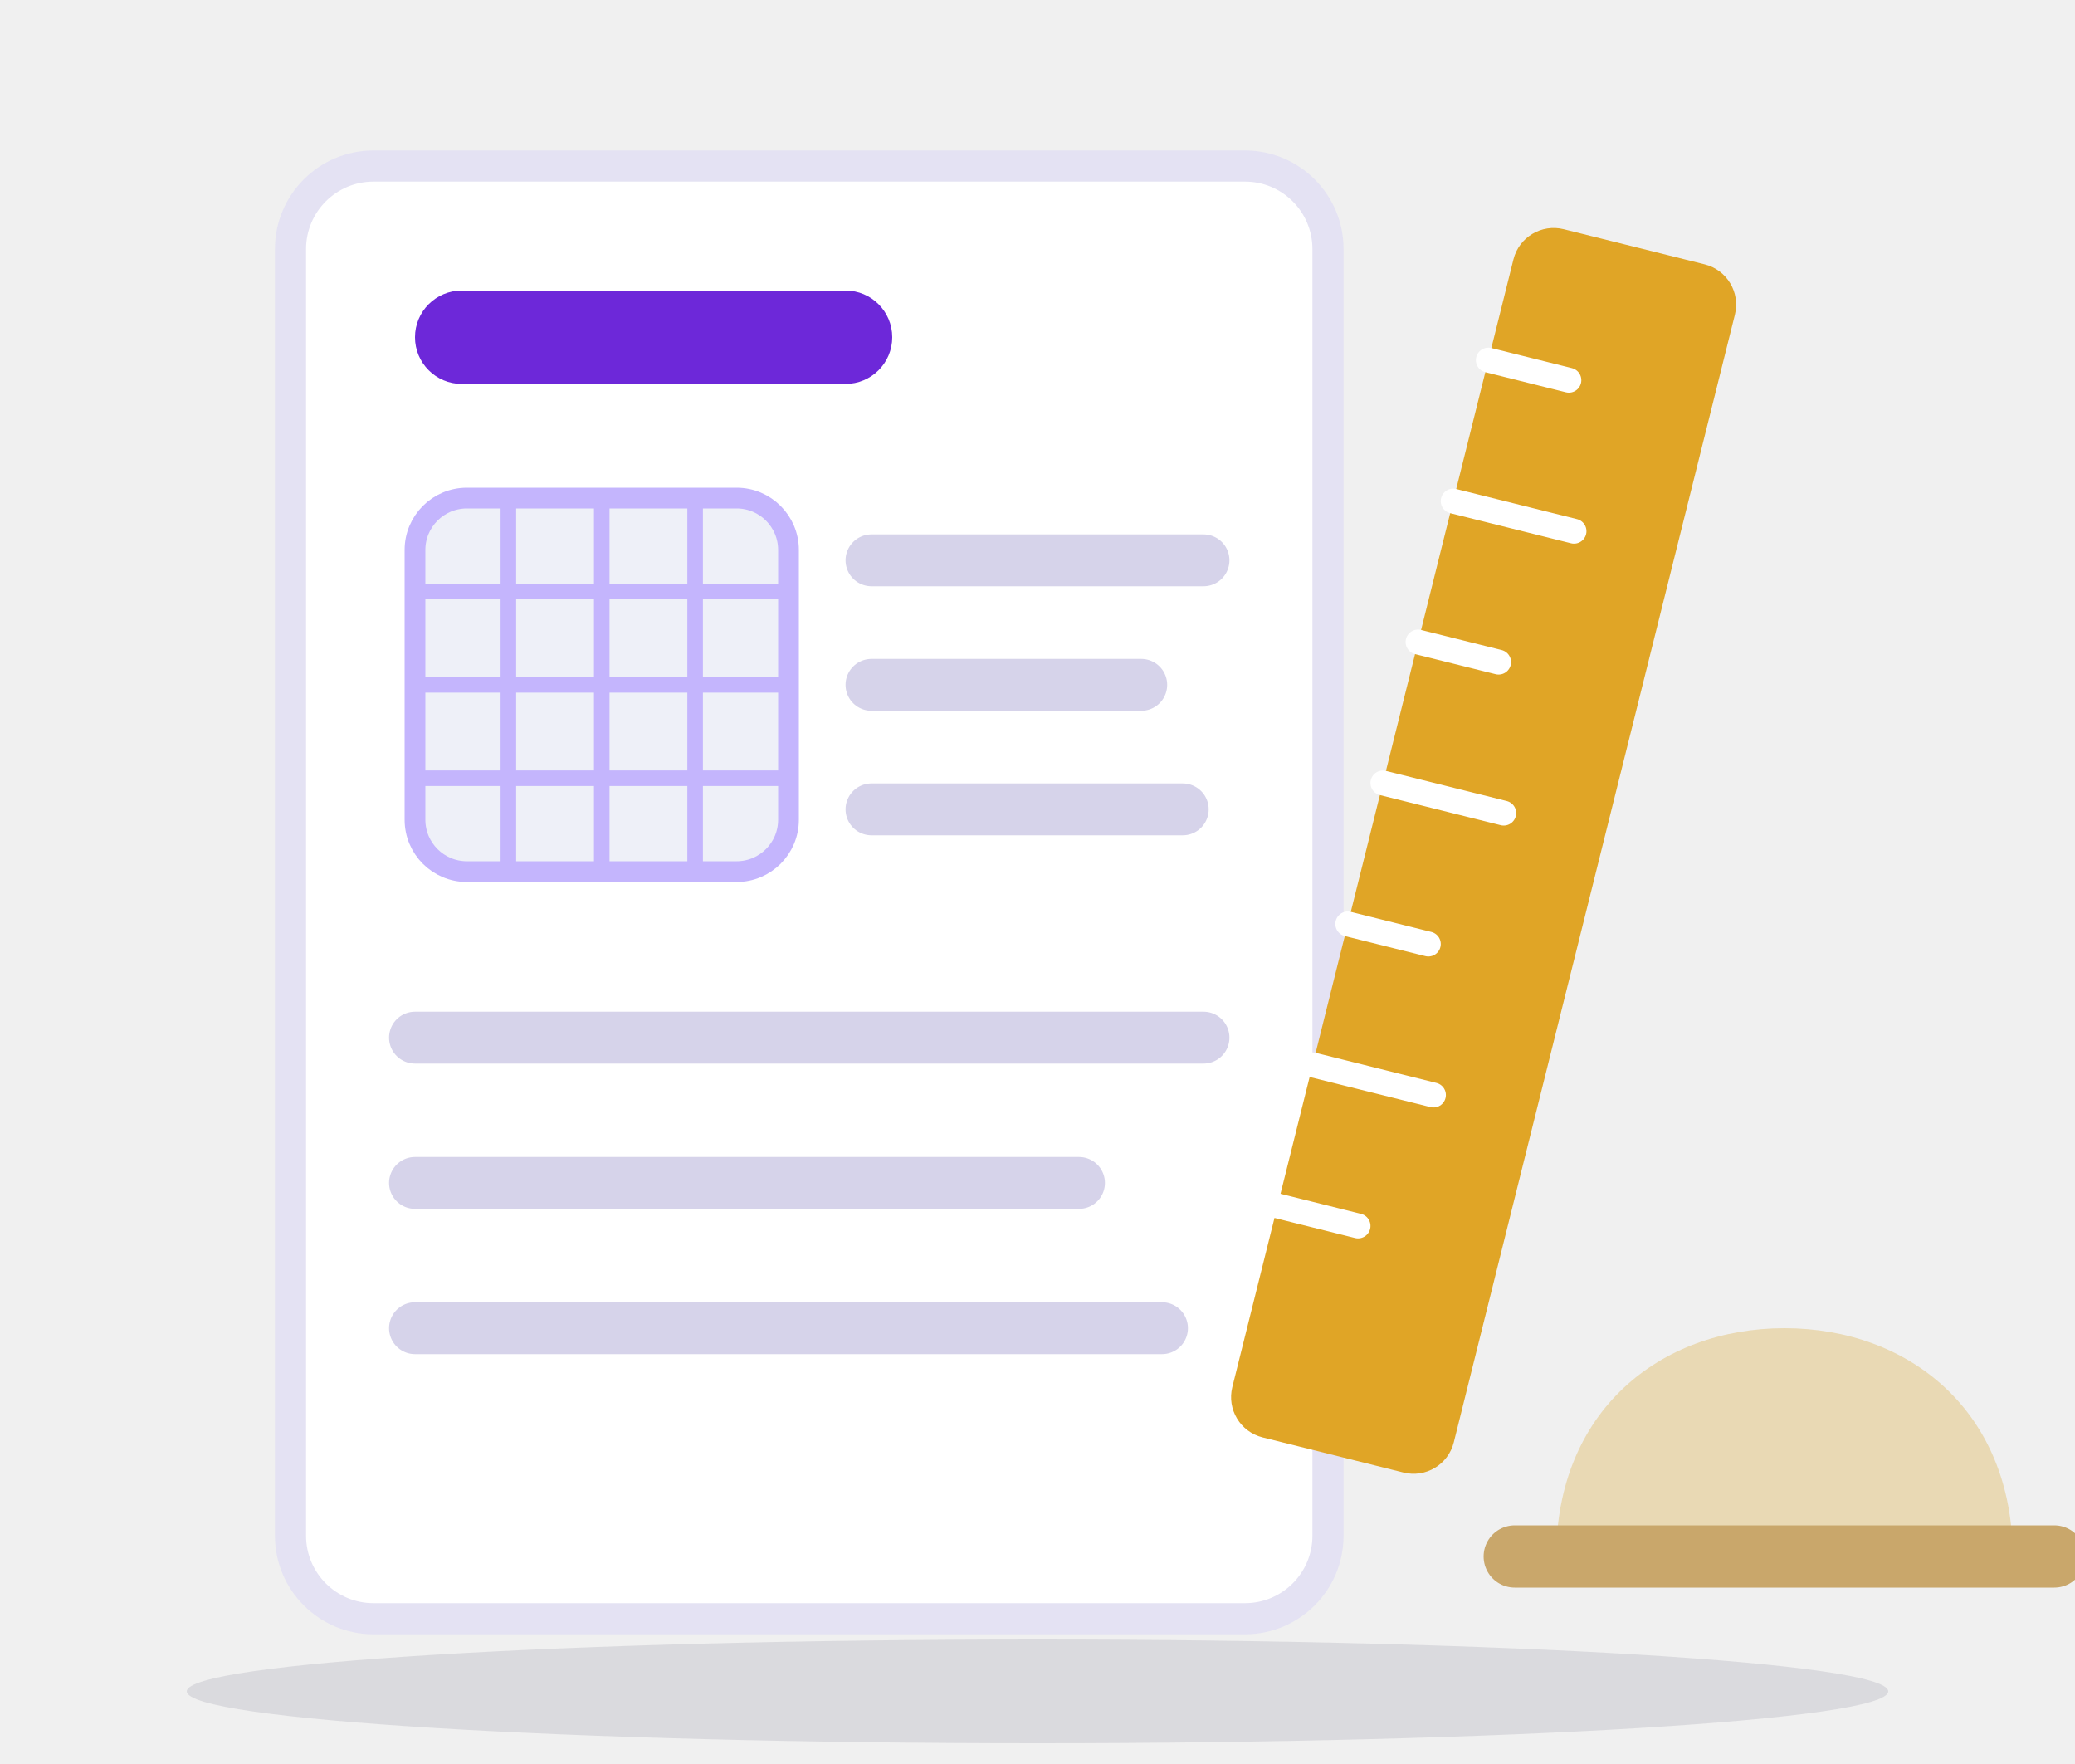
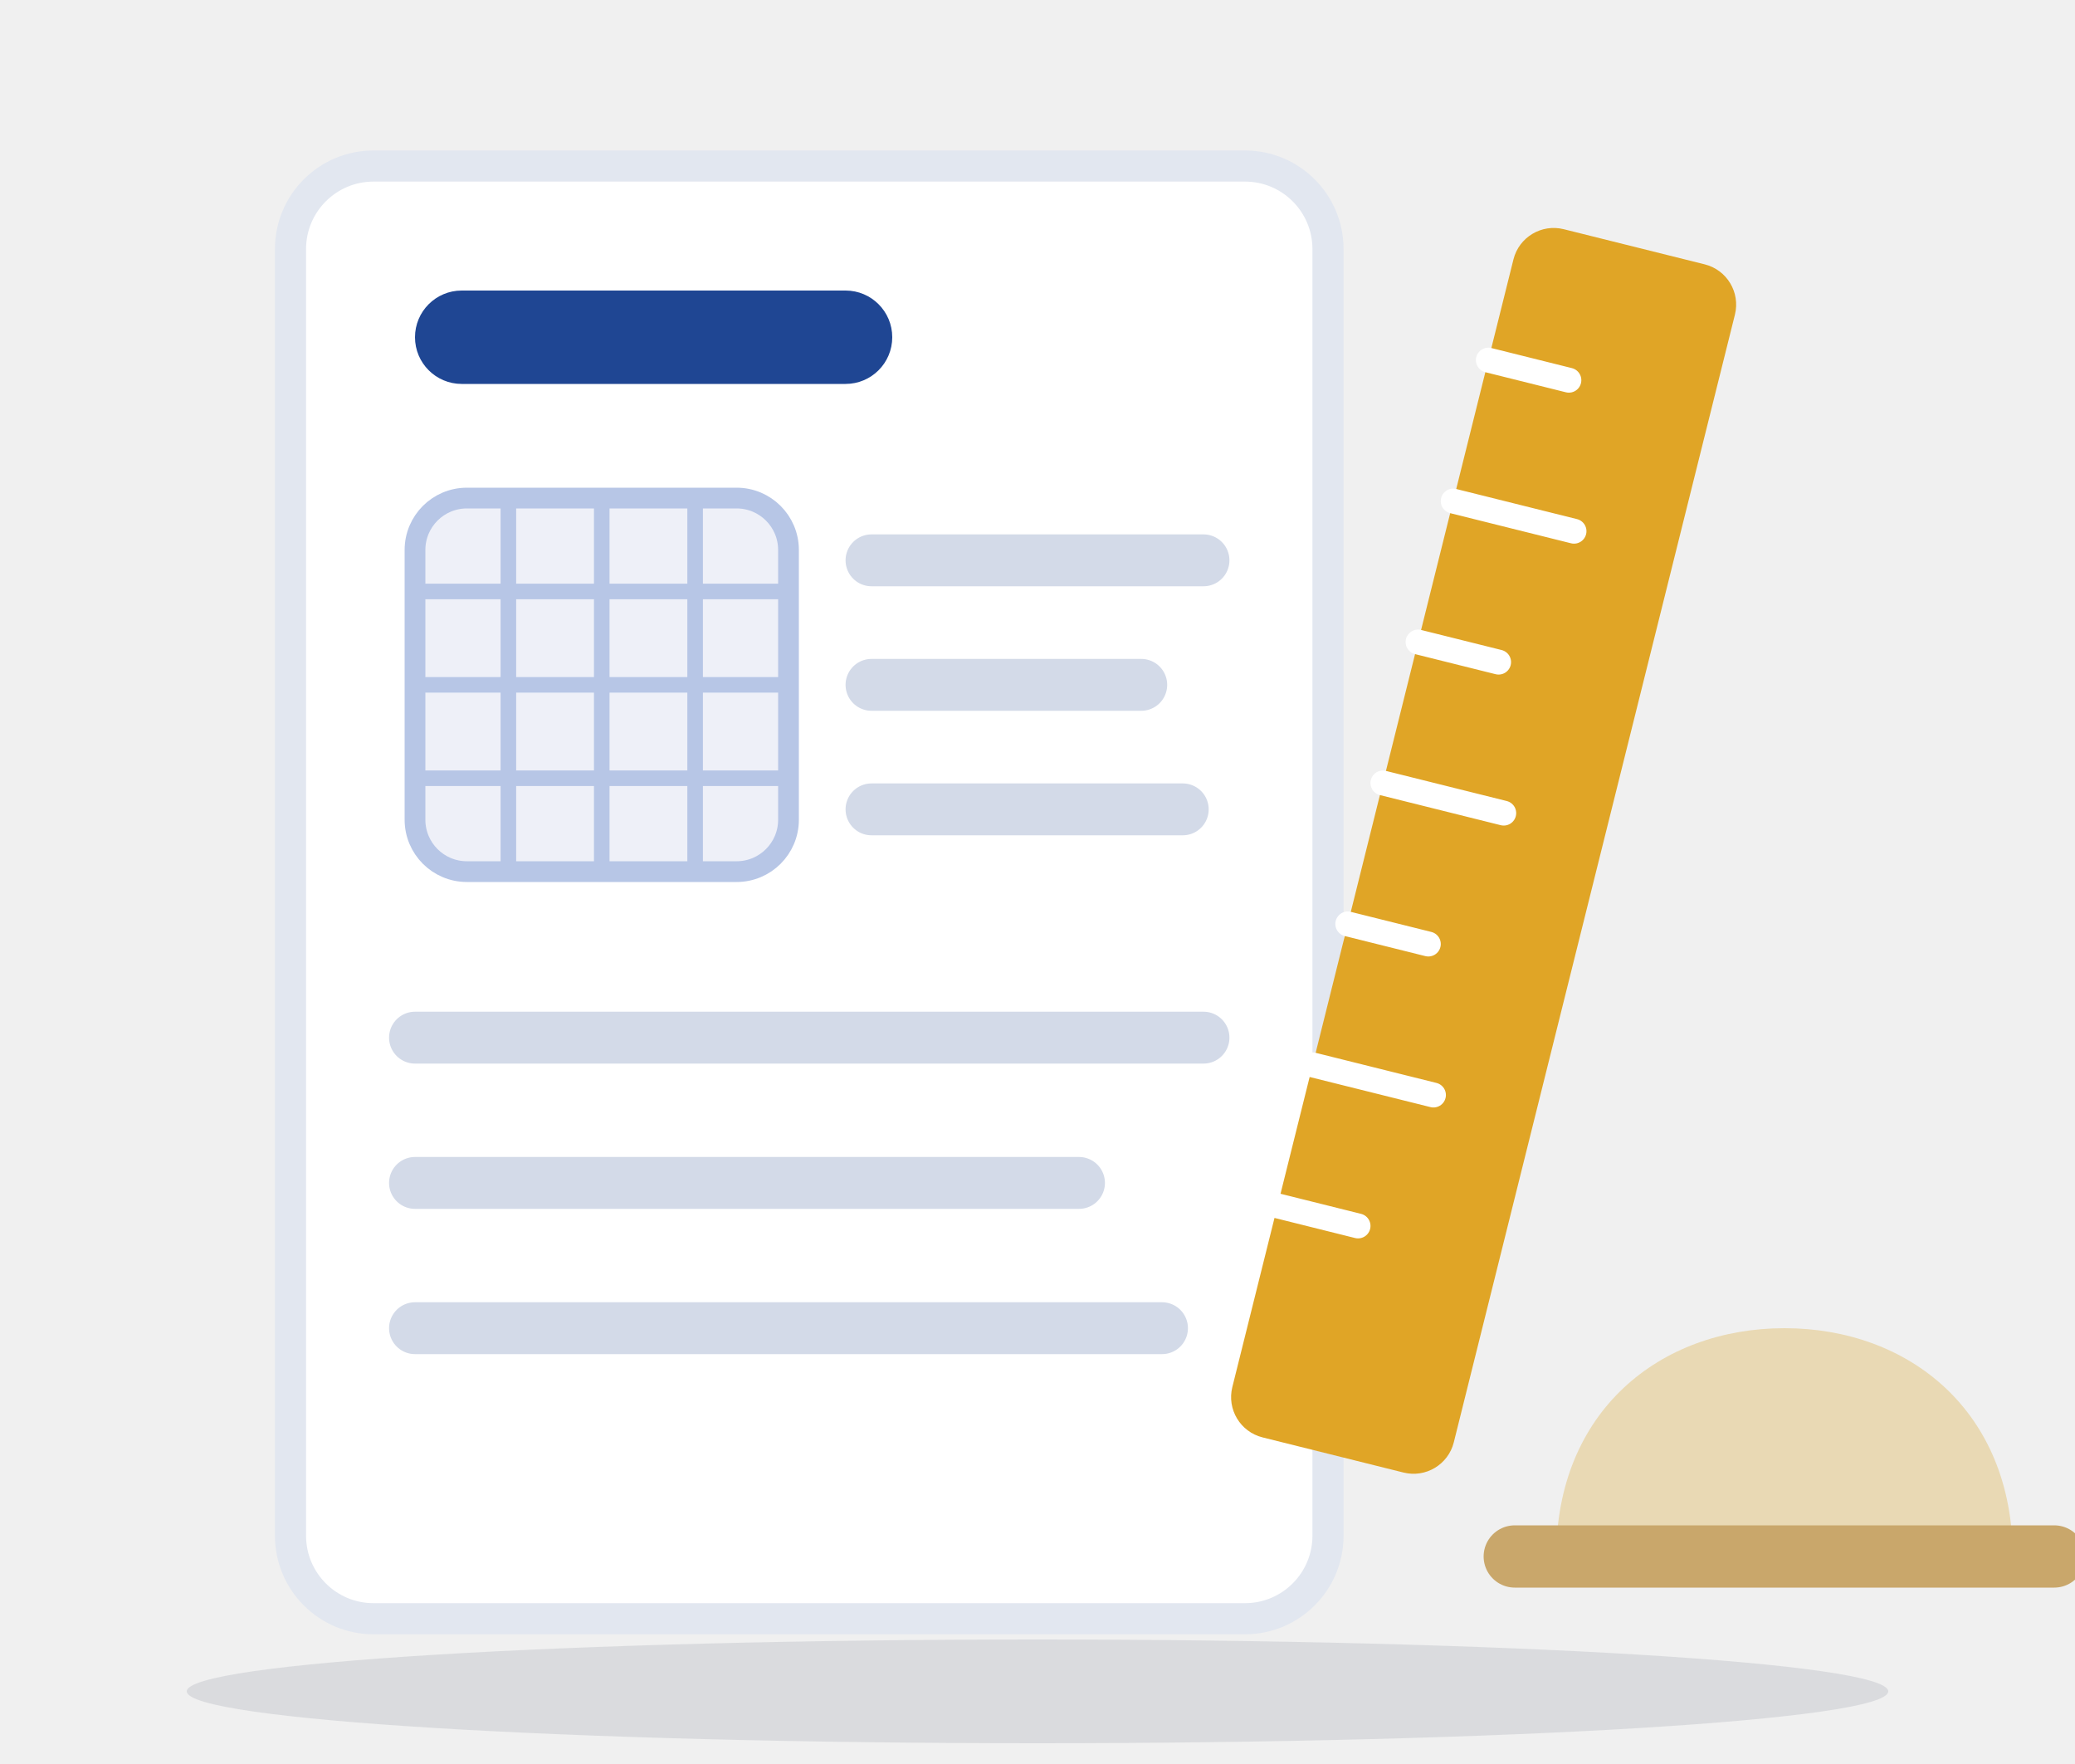
<svg xmlns="http://www.w3.org/2000/svg" viewBox="0 0 200 170">
-   <ellipse cx="100" cy="163" rx="82" ry="5" fill="#15123a" opacity=".1" />
-   <rect x="28" y="16" width="100" height="140" rx="8" fill="#fff" stroke="#e4e2f3" stroke-width="3" />
-   <rect x="40" y="28" width="46" height="9" rx="4.5" fill="#6d28d9" />
-   <rect x="40" y="48" width="36" height="36" rx="5" fill="#eef0f8" stroke="#c4b5fd" stroke-width="2" />
-   <path d="M49 48V84M58 48V84M67 48V84M40 57H76M40 66H76M40 75H76" stroke="#c4b5fd" stroke-width="1.5" />
-   <path d="M84 54H116M84 66H110M84 78H114" stroke="#d6d3ea" stroke-width="5" stroke-linecap="round" />
-   <path d="M40 100H116M40 114H104M40 128H112" stroke="#d6d3ea" stroke-width="5" stroke-linecap="round" />
+   <ellipse cx="100" cy="163" rx="82" ry="5" fill="#14213d" opacity=".1" />
+   <rect x="28" y="16" width="100" height="140" rx="8" fill="#fff" stroke="#e2e7f0" stroke-width="3" />
+   <rect x="40" y="28" width="46" height="9" rx="4.5" fill="#1f4693" />
+   <rect x="40" y="48" width="36" height="36" rx="5" fill="#eef0f8" stroke="#b7c6e6" stroke-width="2" />
+   <path d="M49 48V84M58 48V84M67 48V84M40 57H76M40 66H76M40 75H76" stroke="#b7c6e6" stroke-width="1.5" />
+   <path d="M84 54H116M84 66H110M84 78H114" stroke="#d3dae8" stroke-width="5" stroke-linecap="round" />
+   <path d="M40 100H116M40 114H104M40 128H112" stroke="#d3dae8" stroke-width="5" stroke-linecap="round" />
  <rect x="132" y="22" width="22" height="120" rx="4" fill="#e0a526" transform="rotate(14 143 82)" />
  <g stroke="#fff" stroke-width="2.4" stroke-linecap="round" transform="rotate(14 143 82)">
    <path d="M132 36H140M132 50H144M132 64H140M132 78H144M132 92H140M132 106H144M132 120H140" />
  </g>
  <path d="M150 150C150 136 160 128 172 128C184 128 194 136 194 150Z" fill="#e9d9b4" />
  <path d="M146 150H198" stroke="#c9a76b" stroke-width="6" stroke-linecap="round" />
</svg>
